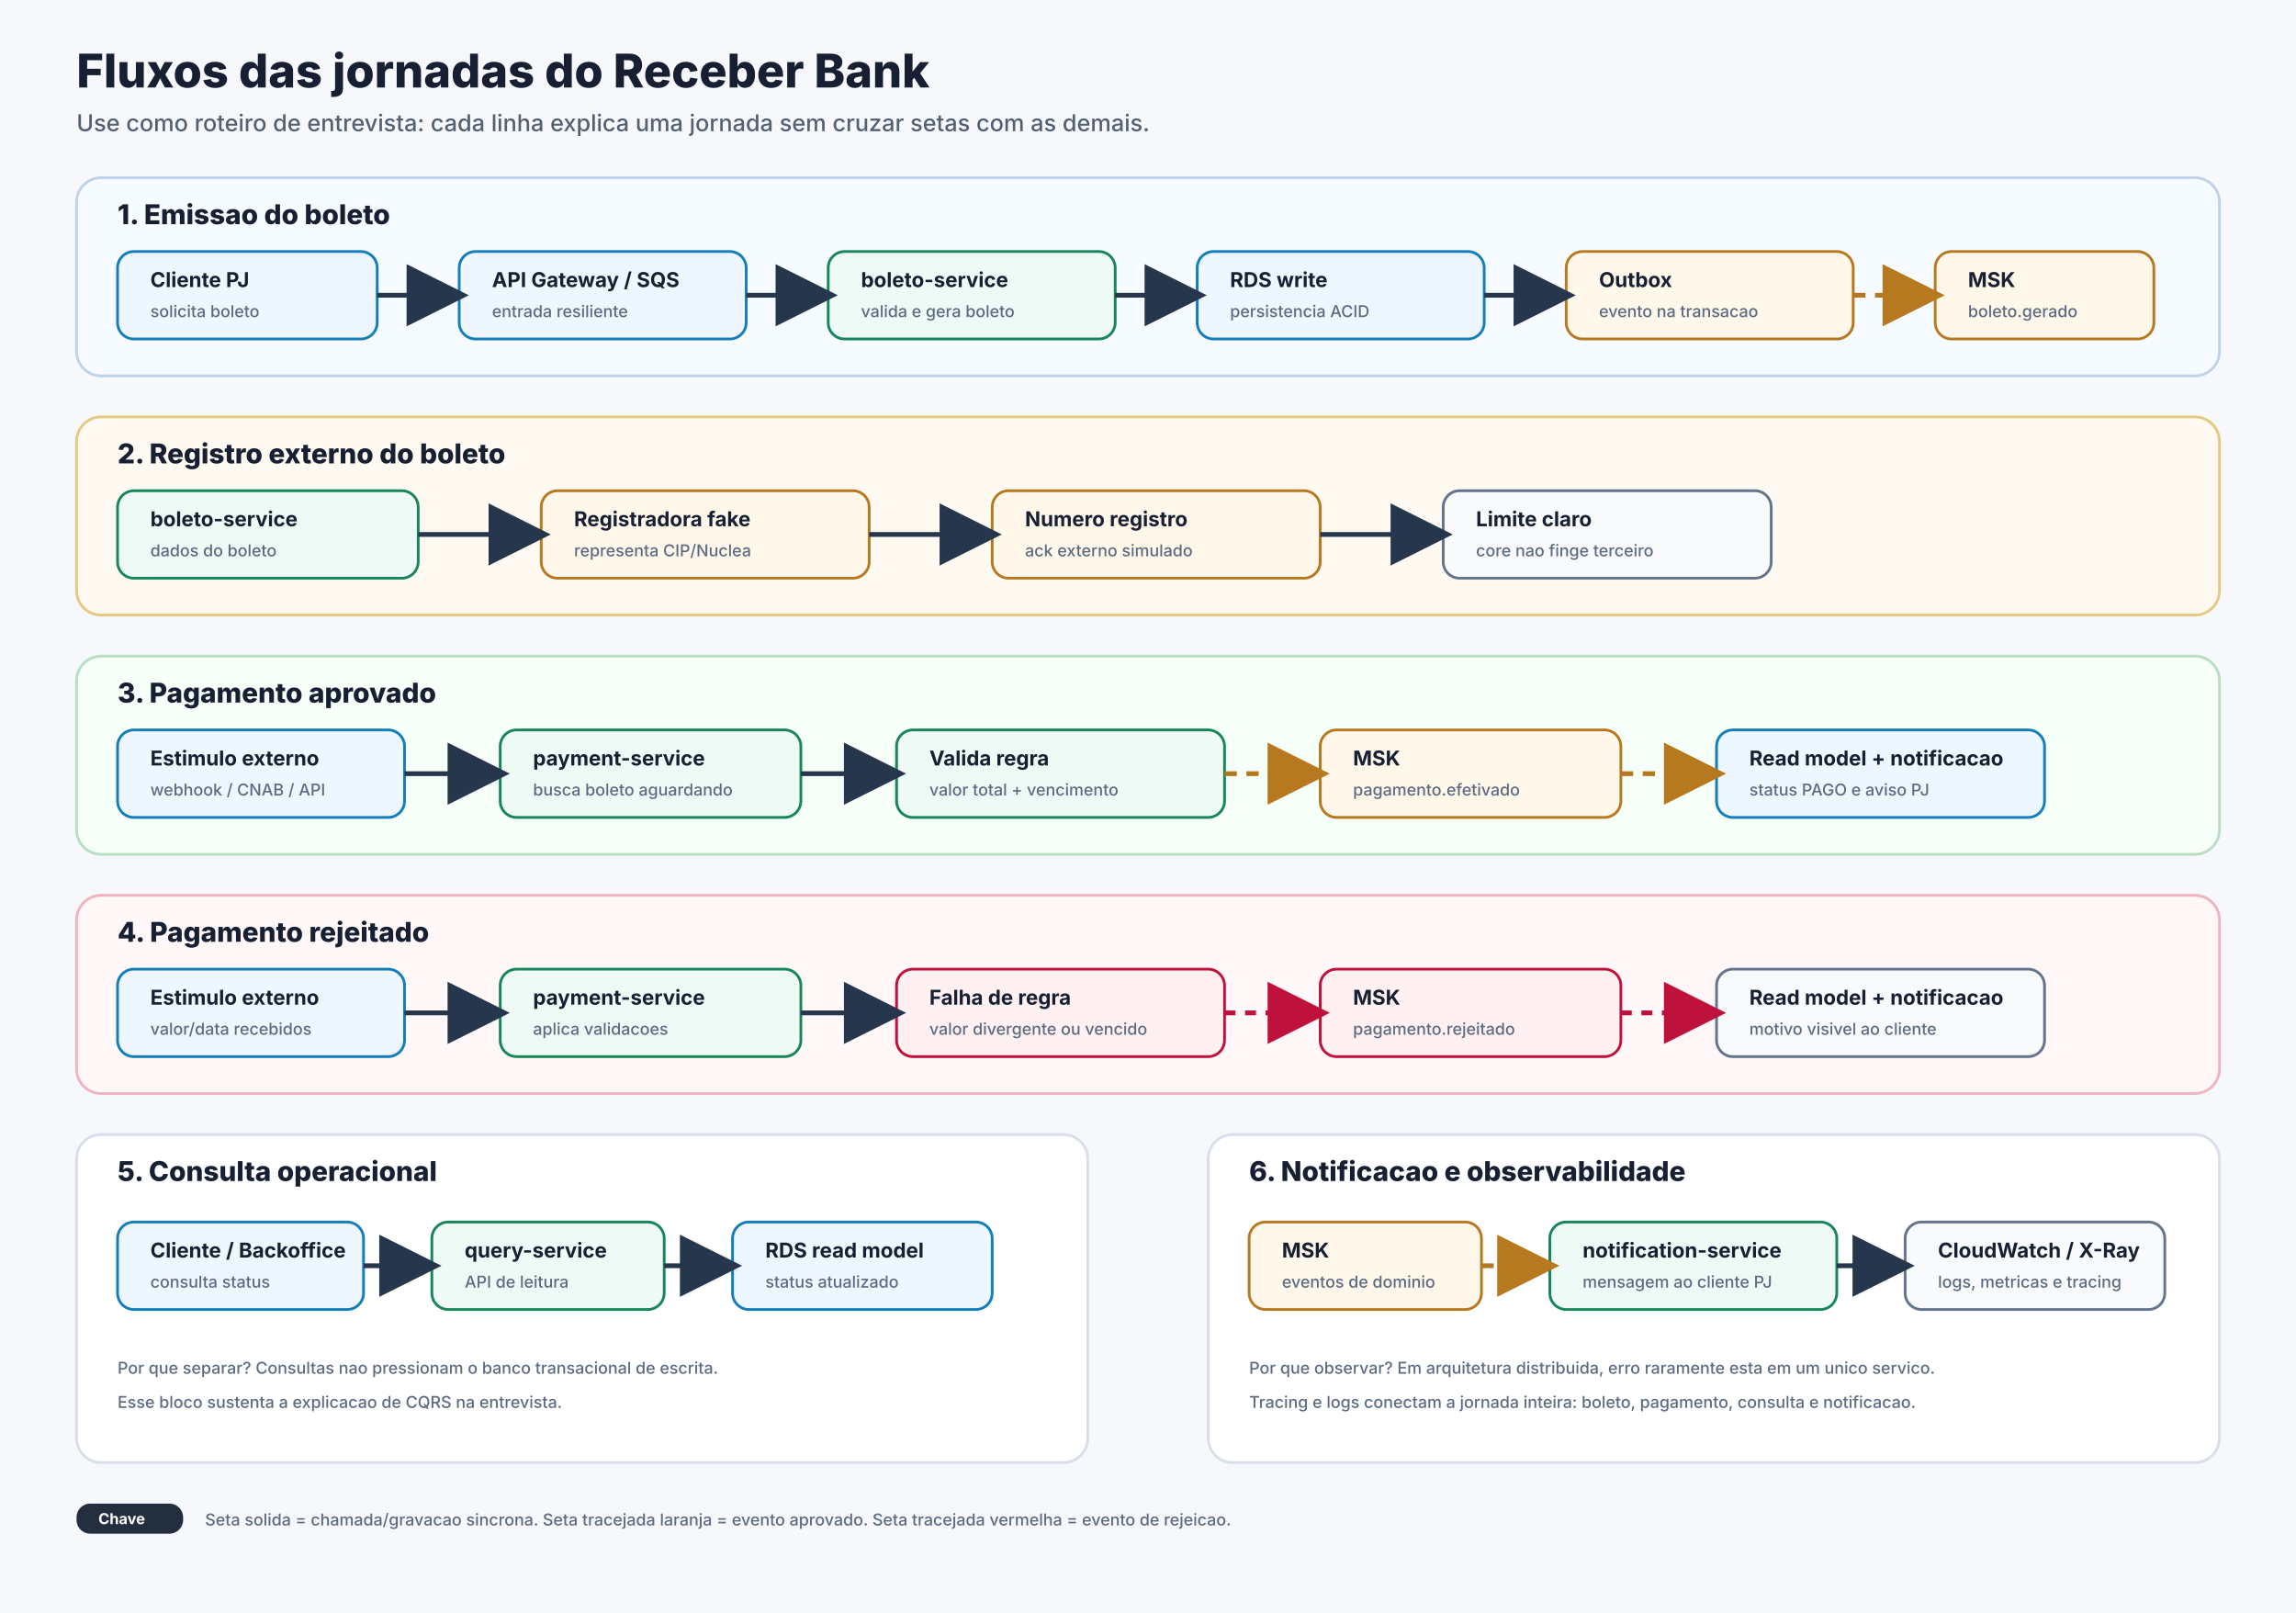
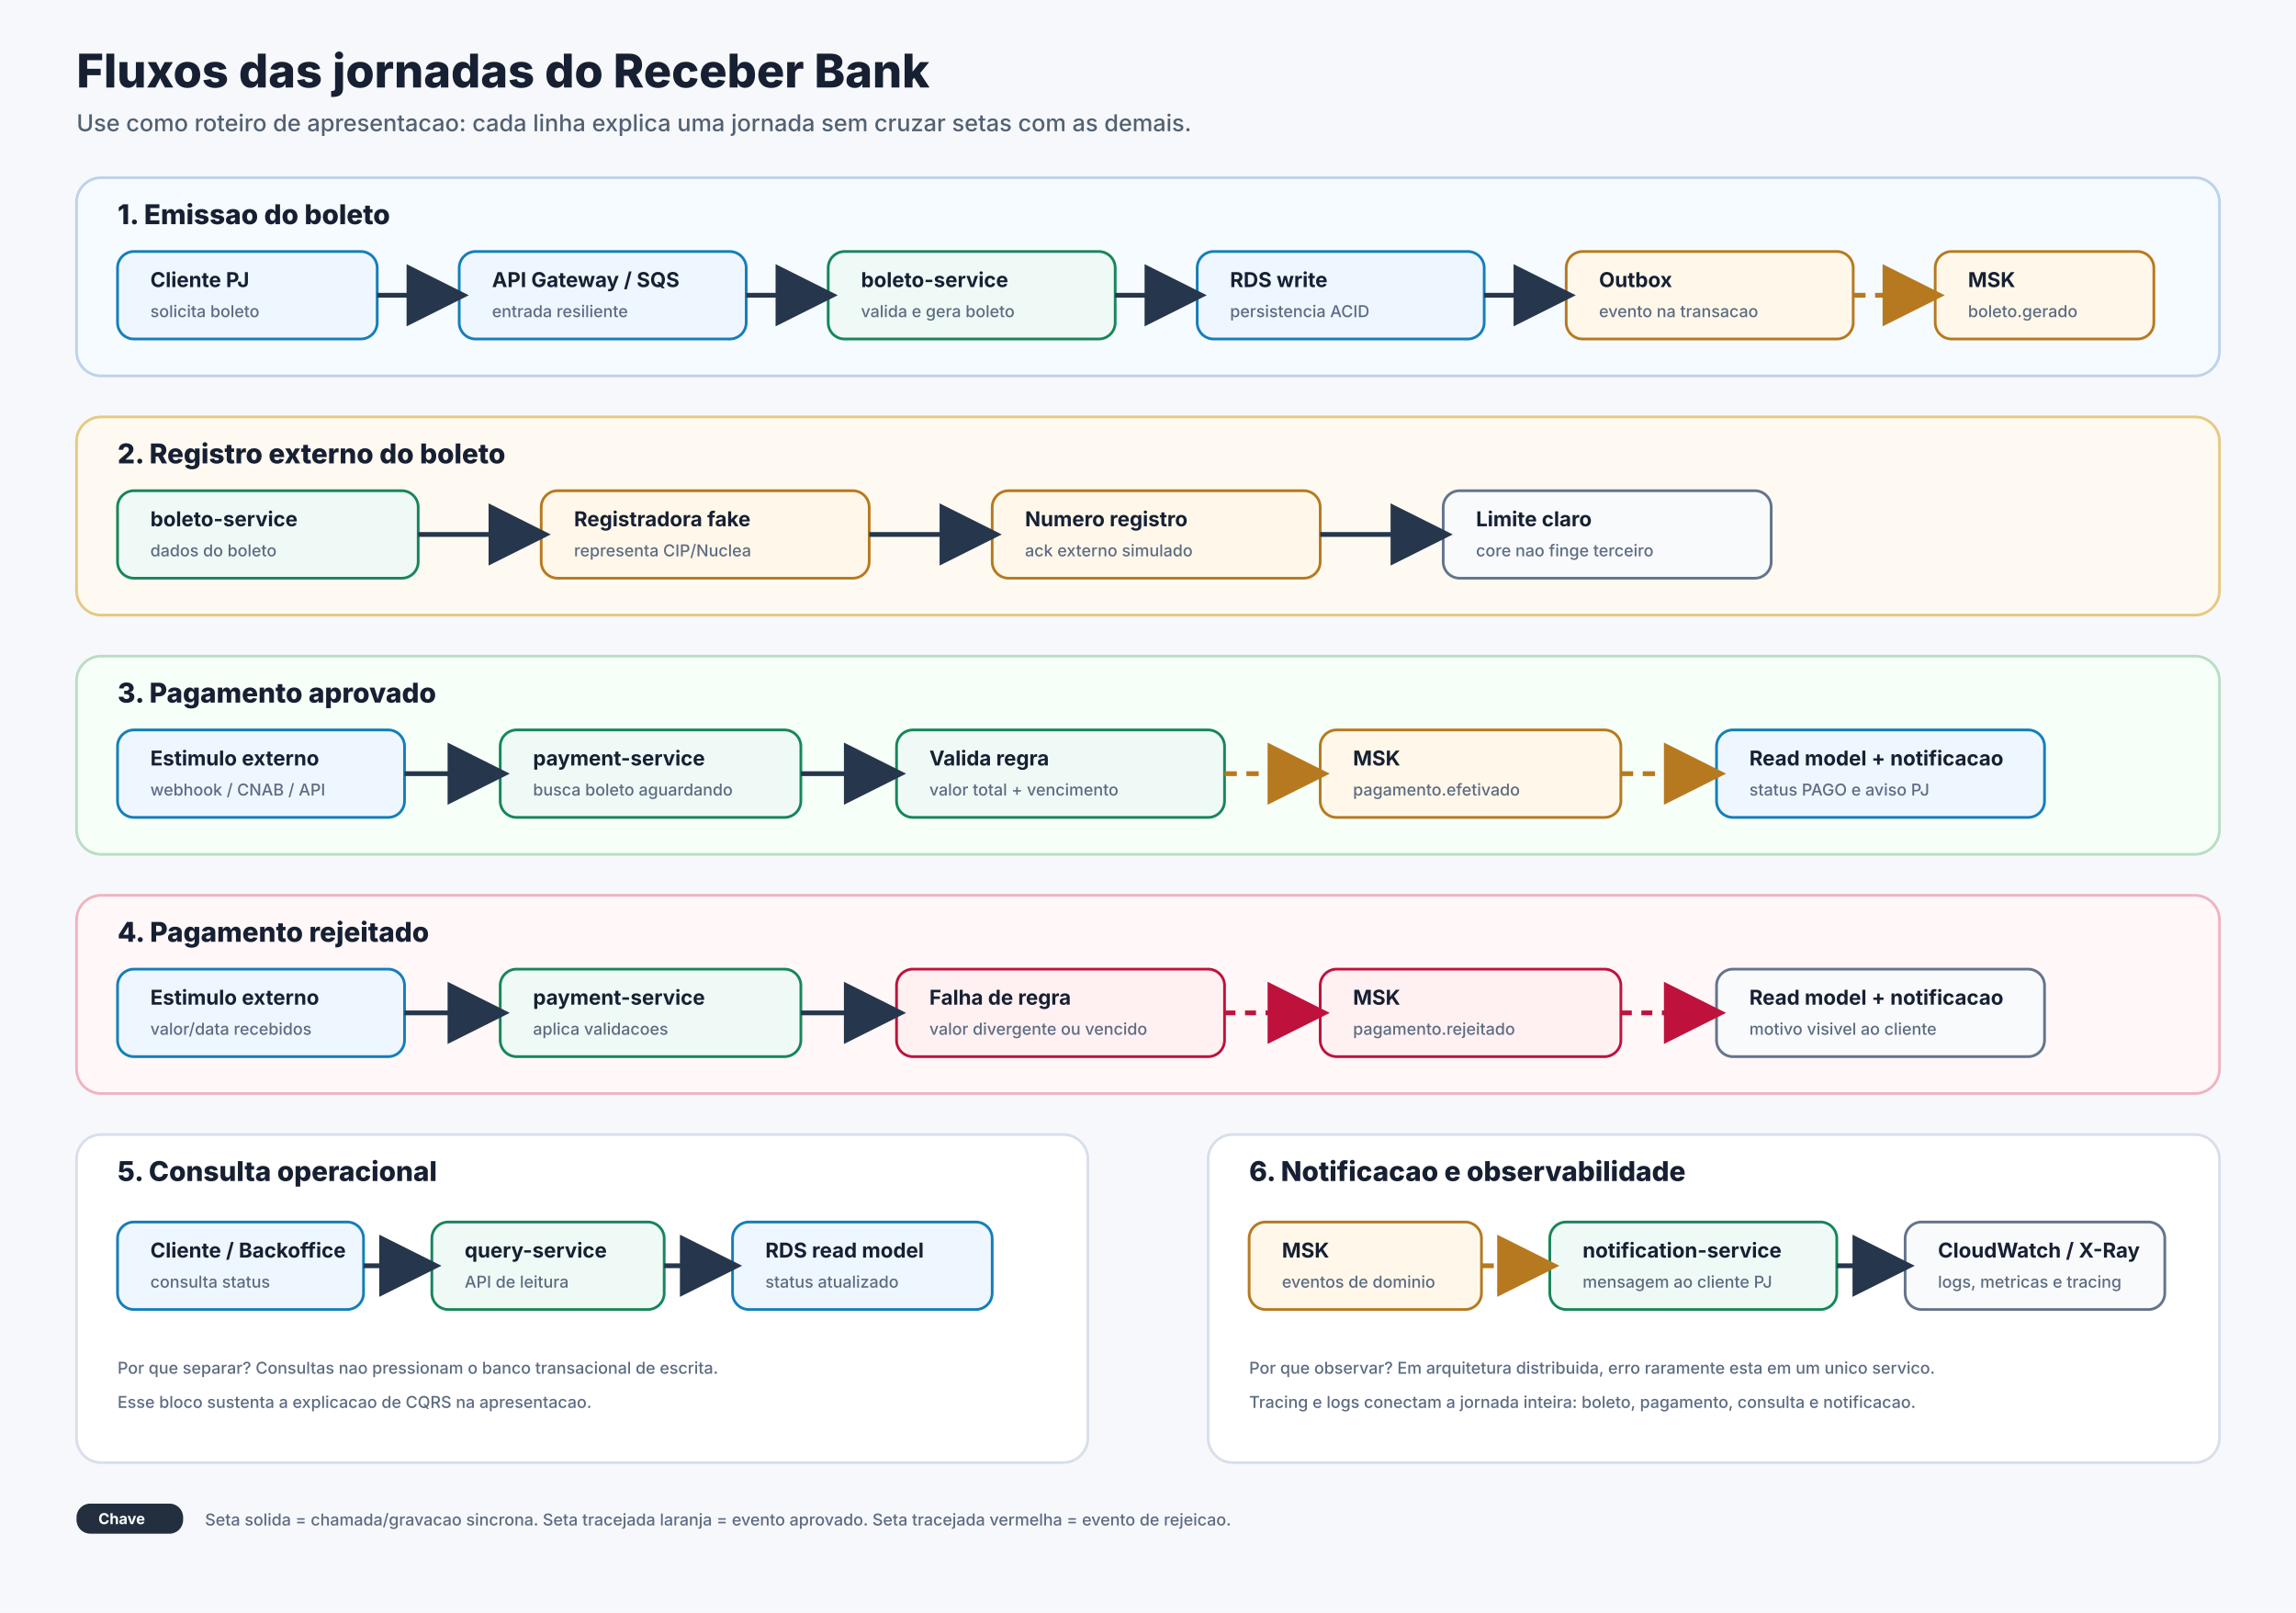
<svg xmlns="http://www.w3.org/2000/svg" width="1680" height="1180" viewBox="0 0 1680 1180" role="img" aria-labelledby="title desc">
  <defs>
    <style>
      .bg { fill: #f7f8fb; }
      .title { fill: #172033; font: 800 34px Inter, Arial, sans-serif; }
      .subtitle { fill: #526173; font: 500 17px Inter, Arial, sans-serif; }
      .journey { fill: #ffffff; stroke: #d8dfeb; stroke-width: 2; rx: 18; }
      .journey-blue { fill: #f6fbff; stroke: #bed2eb; }
      .journey-green { fill: #f7fff9; stroke: #b8dec3; }
      .journey-red { fill: #fff7f8; stroke: #efb4c1; }
      .journey-amber { fill: #fffaf1; stroke: #e5c982; }
      .box { fill: #ffffff; stroke: #cfd8e6; stroke-width: 2; rx: 12; }
      .box-blue { fill: #eef6ff; stroke: #147eba; }
      .box-green { fill: #effaf7; stroke: #17865a; }
      .box-orange { fill: #fff8ea; stroke: #b7791f; }
      .box-red { fill: #fff1f2; stroke: #be123c; }
      .box-gray { fill: #f8fafc; stroke: #64748b; }
      .h { fill: #172033; font: 800 20px Inter, Arial, sans-serif; }
      .label { fill: #172033; font: 700 15px Inter, Arial, sans-serif; }
      .small { fill: #5d6b82; font: 500 12px Inter, Arial, sans-serif; }
      .tag { fill: #232f3e; rx: 10; }
      .tag-text { fill: #ffffff; font: 700 11px Inter, Arial, sans-serif; }
      .arrow { fill: none; stroke: #26364c; stroke-width: 3.5; marker-end: url(#arrow); }
      .event { fill: none; stroke: #b7791f; stroke-width: 3.5; stroke-dasharray: 9 7; marker-end: url(#arrow-orange); }
      .reject { fill: none; stroke: #be123c; stroke-width: 3.5; stroke-dasharray: 8 7; marker-end: url(#arrow-red); }
    </style>
    <marker id="arrow" markerWidth="13" markerHeight="13" refX="11" refY="6.5" orient="auto">
      <path d="M0 0 L13 6.5 L0 13 Z" fill="#26364c" />
    </marker>
    <marker id="arrow-orange" markerWidth="13" markerHeight="13" refX="11" refY="6.5" orient="auto">
      <path d="M0 0 L13 6.5 L0 13 Z" fill="#b7791f" />
    </marker>
    <marker id="arrow-red" markerWidth="13" markerHeight="13" refX="11" refY="6.5" orient="auto">
      <path d="M0 0 L13 6.5 L0 13 Z" fill="#be123c" />
    </marker>
  </defs>
  <rect width="1680" height="1180" class="bg" />
  <text x="56" y="64" class="title">Fluxos das jornadas do Receber Bank</text>
-   <text x="56" y="96" class="subtitle">Use como roteiro de entrevista: cada linha explica uma jornada sem cruzar setas com as demais.</text>
+   <text x="56" y="96" class="subtitle">Use como roteiro de apresentacao: cada linha explica uma jornada sem cruzar setas com as demais.</text>
  <rect x="56" y="130" width="1568" height="145" class="journey journey-blue" />
  <text x="86" y="164" class="h">1. Emissao do boleto</text>
  <rect x="86" y="184" width="190" height="64" class="box box-blue" />
  <text x="110" y="210" class="label">Cliente PJ</text>
  <text x="110" y="232" class="small">solicita boleto</text>
  <rect x="336" y="184" width="210" height="64" class="box box-blue" />
  <text x="360" y="210" class="label">API Gateway / SQS</text>
  <text x="360" y="232" class="small">entrada resiliente</text>
  <rect x="606" y="184" width="210" height="64" class="box box-green" />
  <text x="630" y="210" class="label">boleto-service</text>
  <text x="630" y="232" class="small">valida e gera boleto</text>
  <rect x="876" y="184" width="210" height="64" class="box box-blue" />
  <text x="900" y="210" class="label">RDS write</text>
  <text x="900" y="232" class="small">persistencia ACID</text>
  <rect x="1146" y="184" width="210" height="64" class="box box-orange" />
  <text x="1170" y="210" class="label">Outbox</text>
  <text x="1170" y="232" class="small">evento na transacao</text>
  <rect x="1416" y="184" width="160" height="64" class="box box-orange" />
  <text x="1440" y="210" class="label">MSK</text>
  <text x="1440" y="232" class="small">boleto.gerado</text>
  <path d="M276 216 H336" class="arrow" />
  <path d="M546 216 H606" class="arrow" />
  <path d="M816 216 H876" class="arrow" />
  <path d="M1086 216 H1146" class="arrow" />
  <path d="M1356 216 H1416" class="event" />
  <rect x="56" y="305" width="1568" height="145" class="journey journey-amber" />
  <text x="86" y="339" class="h">2. Registro externo do boleto</text>
  <rect x="86" y="359" width="220" height="64" class="box box-green" />
  <text x="110" y="385" class="label">boleto-service</text>
  <text x="110" y="407" class="small">dados do boleto</text>
  <rect x="396" y="359" width="240" height="64" class="box box-orange" />
  <text x="420" y="385" class="label">Registradora fake</text>
  <text x="420" y="407" class="small">representa CIP/Nuclea</text>
  <rect x="726" y="359" width="240" height="64" class="box box-orange" />
  <text x="750" y="385" class="label">Numero registro</text>
  <text x="750" y="407" class="small">ack externo simulado</text>
  <rect x="1056" y="359" width="240" height="64" class="box box-gray" />
  <text x="1080" y="385" class="label">Limite claro</text>
  <text x="1080" y="407" class="small">core nao finge terceiro</text>
  <path d="M306 391 H396" class="arrow" />
  <path d="M636 391 H726" class="arrow" />
  <path d="M966 391 H1056" class="arrow" />
  <rect x="56" y="480" width="1568" height="145" class="journey journey-green" />
  <text x="86" y="514" class="h">3. Pagamento aprovado</text>
  <rect x="86" y="534" width="210" height="64" class="box box-blue" />
  <text x="110" y="560" class="label">Estimulo externo</text>
  <text x="110" y="582" class="small">webhook / CNAB / API</text>
  <rect x="366" y="534" width="220" height="64" class="box box-green" />
  <text x="390" y="560" class="label">payment-service</text>
  <text x="390" y="582" class="small">busca boleto aguardando</text>
  <rect x="656" y="534" width="240" height="64" class="box box-green" />
  <text x="680" y="560" class="label">Valida regra</text>
  <text x="680" y="582" class="small">valor total + vencimento</text>
  <rect x="966" y="534" width="220" height="64" class="box box-orange" />
  <text x="990" y="560" class="label">MSK</text>
  <text x="990" y="582" class="small">pagamento.efetivado</text>
  <rect x="1256" y="534" width="240" height="64" class="box box-blue" />
  <text x="1280" y="560" class="label">Read model + notificacao</text>
  <text x="1280" y="582" class="small">status PAGO e aviso PJ</text>
  <path d="M296 566 H366" class="arrow" />
  <path d="M586 566 H656" class="arrow" />
  <path d="M896 566 H966" class="event" />
  <path d="M1186 566 H1256" class="event" />
  <rect x="56" y="655" width="1568" height="145" class="journey journey-red" />
  <text x="86" y="689" class="h">4. Pagamento rejeitado</text>
  <rect x="86" y="709" width="210" height="64" class="box box-blue" />
  <text x="110" y="735" class="label">Estimulo externo</text>
  <text x="110" y="757" class="small">valor/data recebidos</text>
  <rect x="366" y="709" width="220" height="64" class="box box-green" />
  <text x="390" y="735" class="label">payment-service</text>
  <text x="390" y="757" class="small">aplica validacoes</text>
  <rect x="656" y="709" width="240" height="64" class="box box-red" />
  <text x="680" y="735" class="label">Falha de regra</text>
  <text x="680" y="757" class="small">valor divergente ou vencido</text>
  <rect x="966" y="709" width="220" height="64" class="box box-red" />
  <text x="990" y="735" class="label">MSK</text>
  <text x="990" y="757" class="small">pagamento.rejeitado</text>
  <rect x="1256" y="709" width="240" height="64" class="box box-gray" />
  <text x="1280" y="735" class="label">Read model + notificacao</text>
  <text x="1280" y="757" class="small">motivo visivel ao cliente</text>
  <path d="M296 741 H366" class="arrow" />
  <path d="M586 741 H656" class="arrow" />
  <path d="M896 741 H966" class="reject" />
  <path d="M1186 741 H1256" class="reject" />
  <rect x="56" y="830" width="740" height="240" class="journey" />
  <text x="86" y="864" class="h">5. Consulta operacional</text>
  <rect x="86" y="894" width="180" height="64" class="box box-blue" />
  <text x="110" y="920" class="label">Cliente / Backoffice</text>
  <text x="110" y="942" class="small">consulta status</text>
  <rect x="316" y="894" width="170" height="64" class="box box-green" />
  <text x="340" y="920" class="label">query-service</text>
  <text x="340" y="942" class="small">API de leitura</text>
  <rect x="536" y="894" width="190" height="64" class="box box-blue" />
  <text x="560" y="920" class="label">RDS read model</text>
  <text x="560" y="942" class="small">status atualizado</text>
  <path d="M266 926 H316" class="arrow" />
  <path d="M486 926 H536" class="arrow" />
  <text x="86" y="1005" class="small">Por que separar? Consultas nao pressionam o banco transacional de escrita.</text>
-   <text x="86" y="1030" class="small">Esse bloco sustenta a explicacao de CQRS na entrevista.</text>
+   <text x="86" y="1030" class="small">Esse bloco sustenta a explicacao de CQRS na apresentacao.</text>
  <rect x="884" y="830" width="740" height="240" class="journey" />
  <text x="914" y="864" class="h">6. Notificacao e observabilidade</text>
  <rect x="914" y="894" width="170" height="64" class="box box-orange" />
  <text x="938" y="920" class="label">MSK</text>
  <text x="938" y="942" class="small">eventos de dominio</text>
  <rect x="1134" y="894" width="210" height="64" class="box box-green" />
  <text x="1158" y="920" class="label">notification-service</text>
  <text x="1158" y="942" class="small">mensagem ao cliente PJ</text>
  <rect x="1394" y="894" width="190" height="64" class="box box-gray" />
  <text x="1418" y="920" class="label">CloudWatch / X-Ray</text>
  <text x="1418" y="942" class="small">logs, metricas e tracing</text>
  <path d="M1084 926 H1134" class="event" />
  <path d="M1344 926 H1394" class="arrow" />
  <text x="914" y="1005" class="small">Por que observar? Em arquitetura distribuida, erro raramente esta em um unico servico.</text>
  <text x="914" y="1030" class="small">Tracing e logs conectam a jornada inteira: boleto, pagamento, consulta e notificacao.</text>
  <rect x="56" y="1100" width="78" height="22" class="tag" />
  <text x="72" y="1115" class="tag-text">Chave</text>
  <text x="150" y="1116" class="small">Seta solida = chamada/gravacao sincrona. Seta tracejada laranja = evento aprovado. Seta tracejada vermelha = evento de rejeicao.</text>
</svg>
